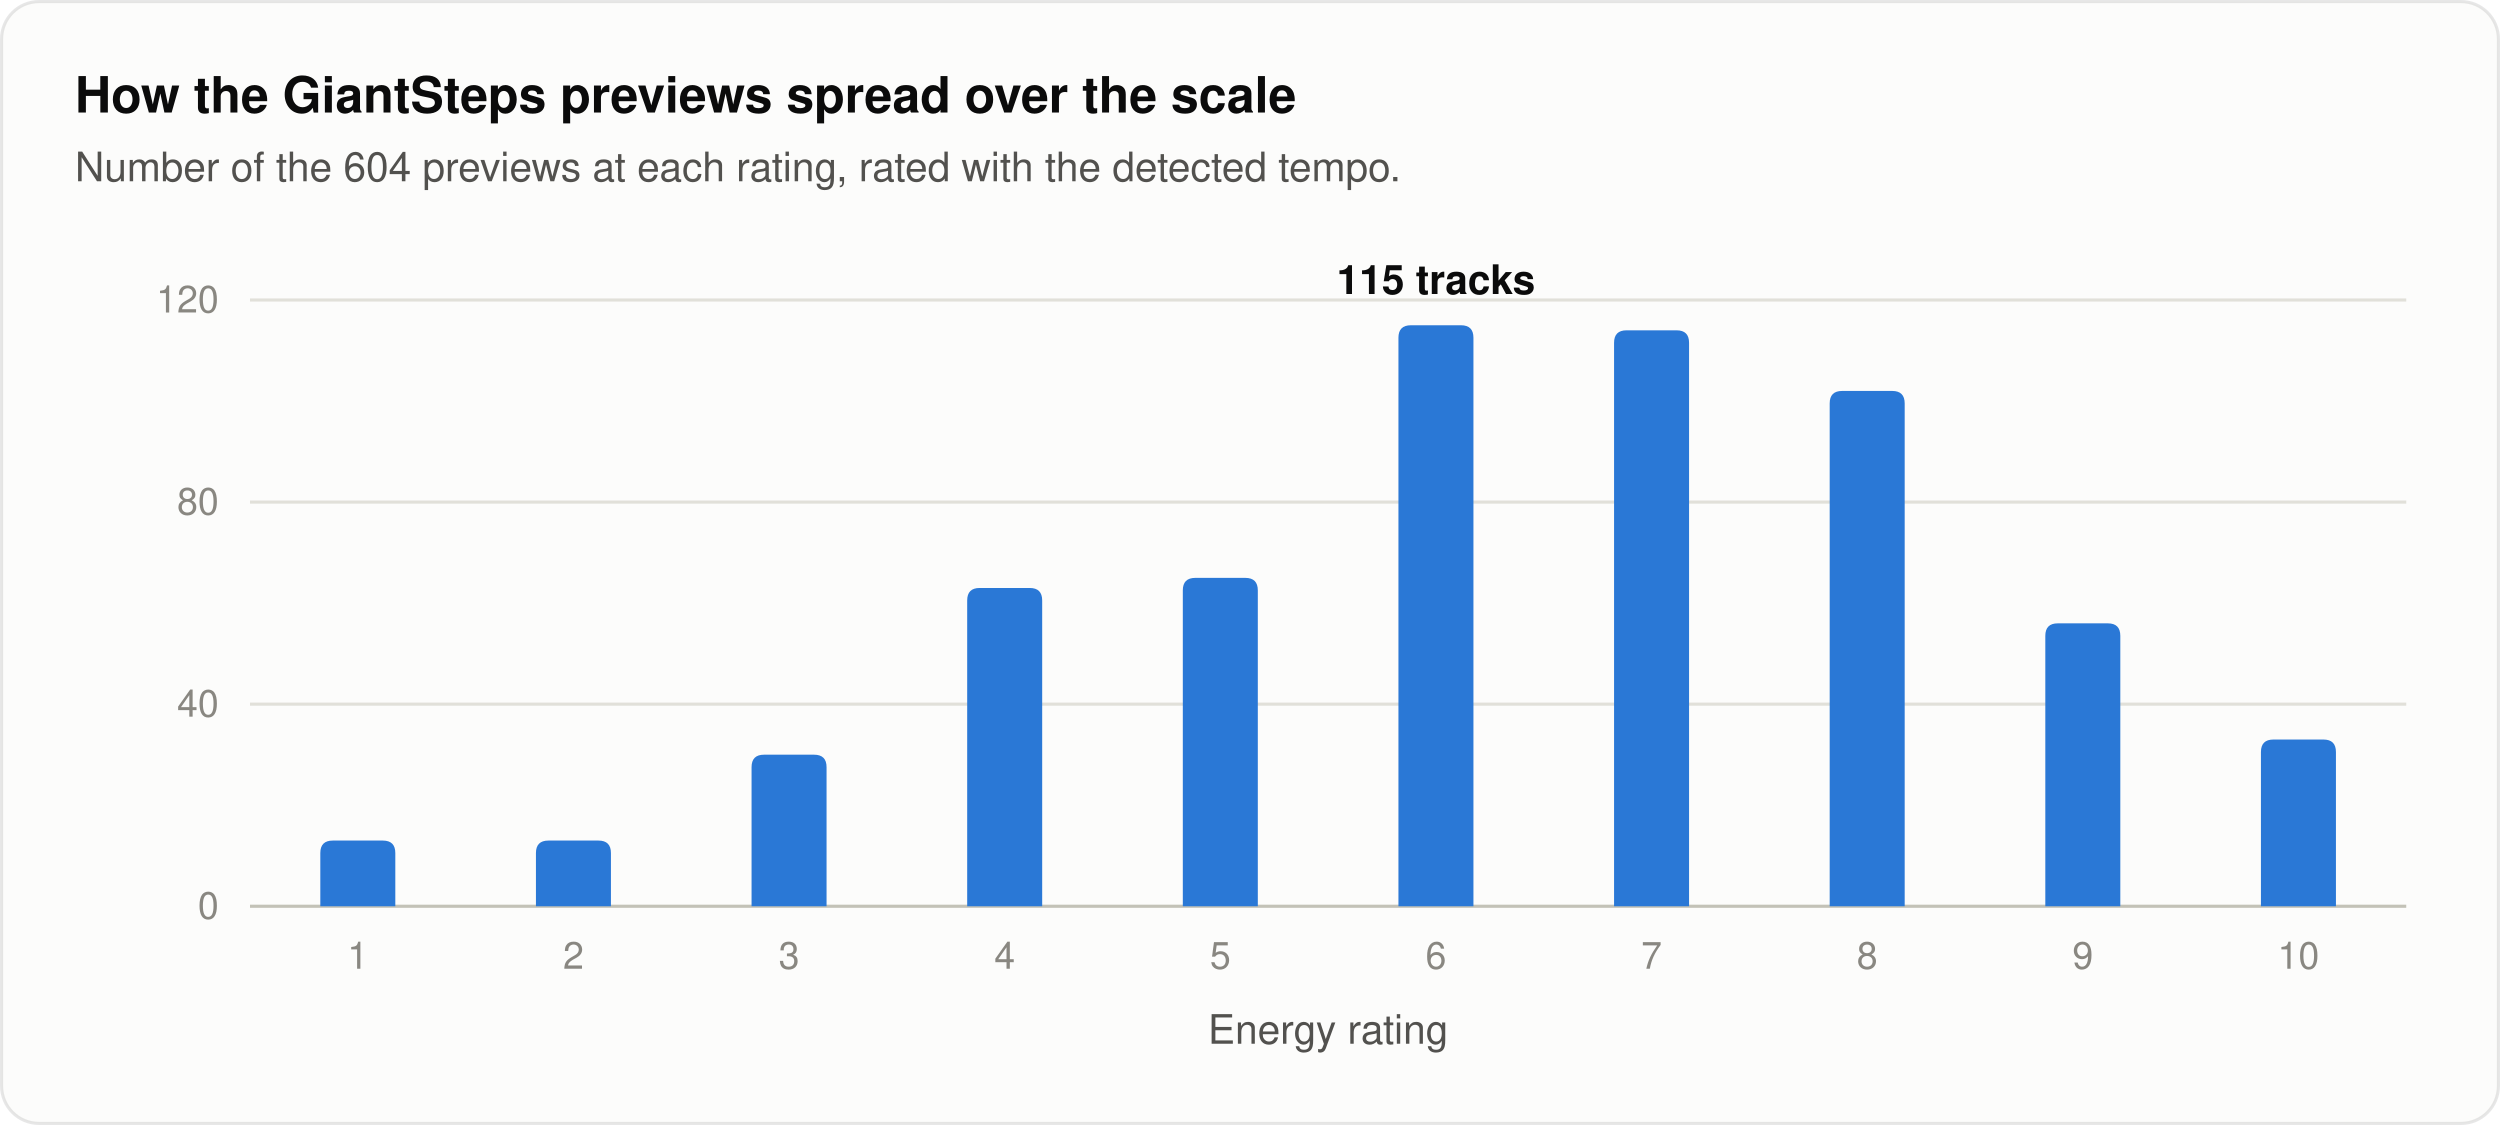
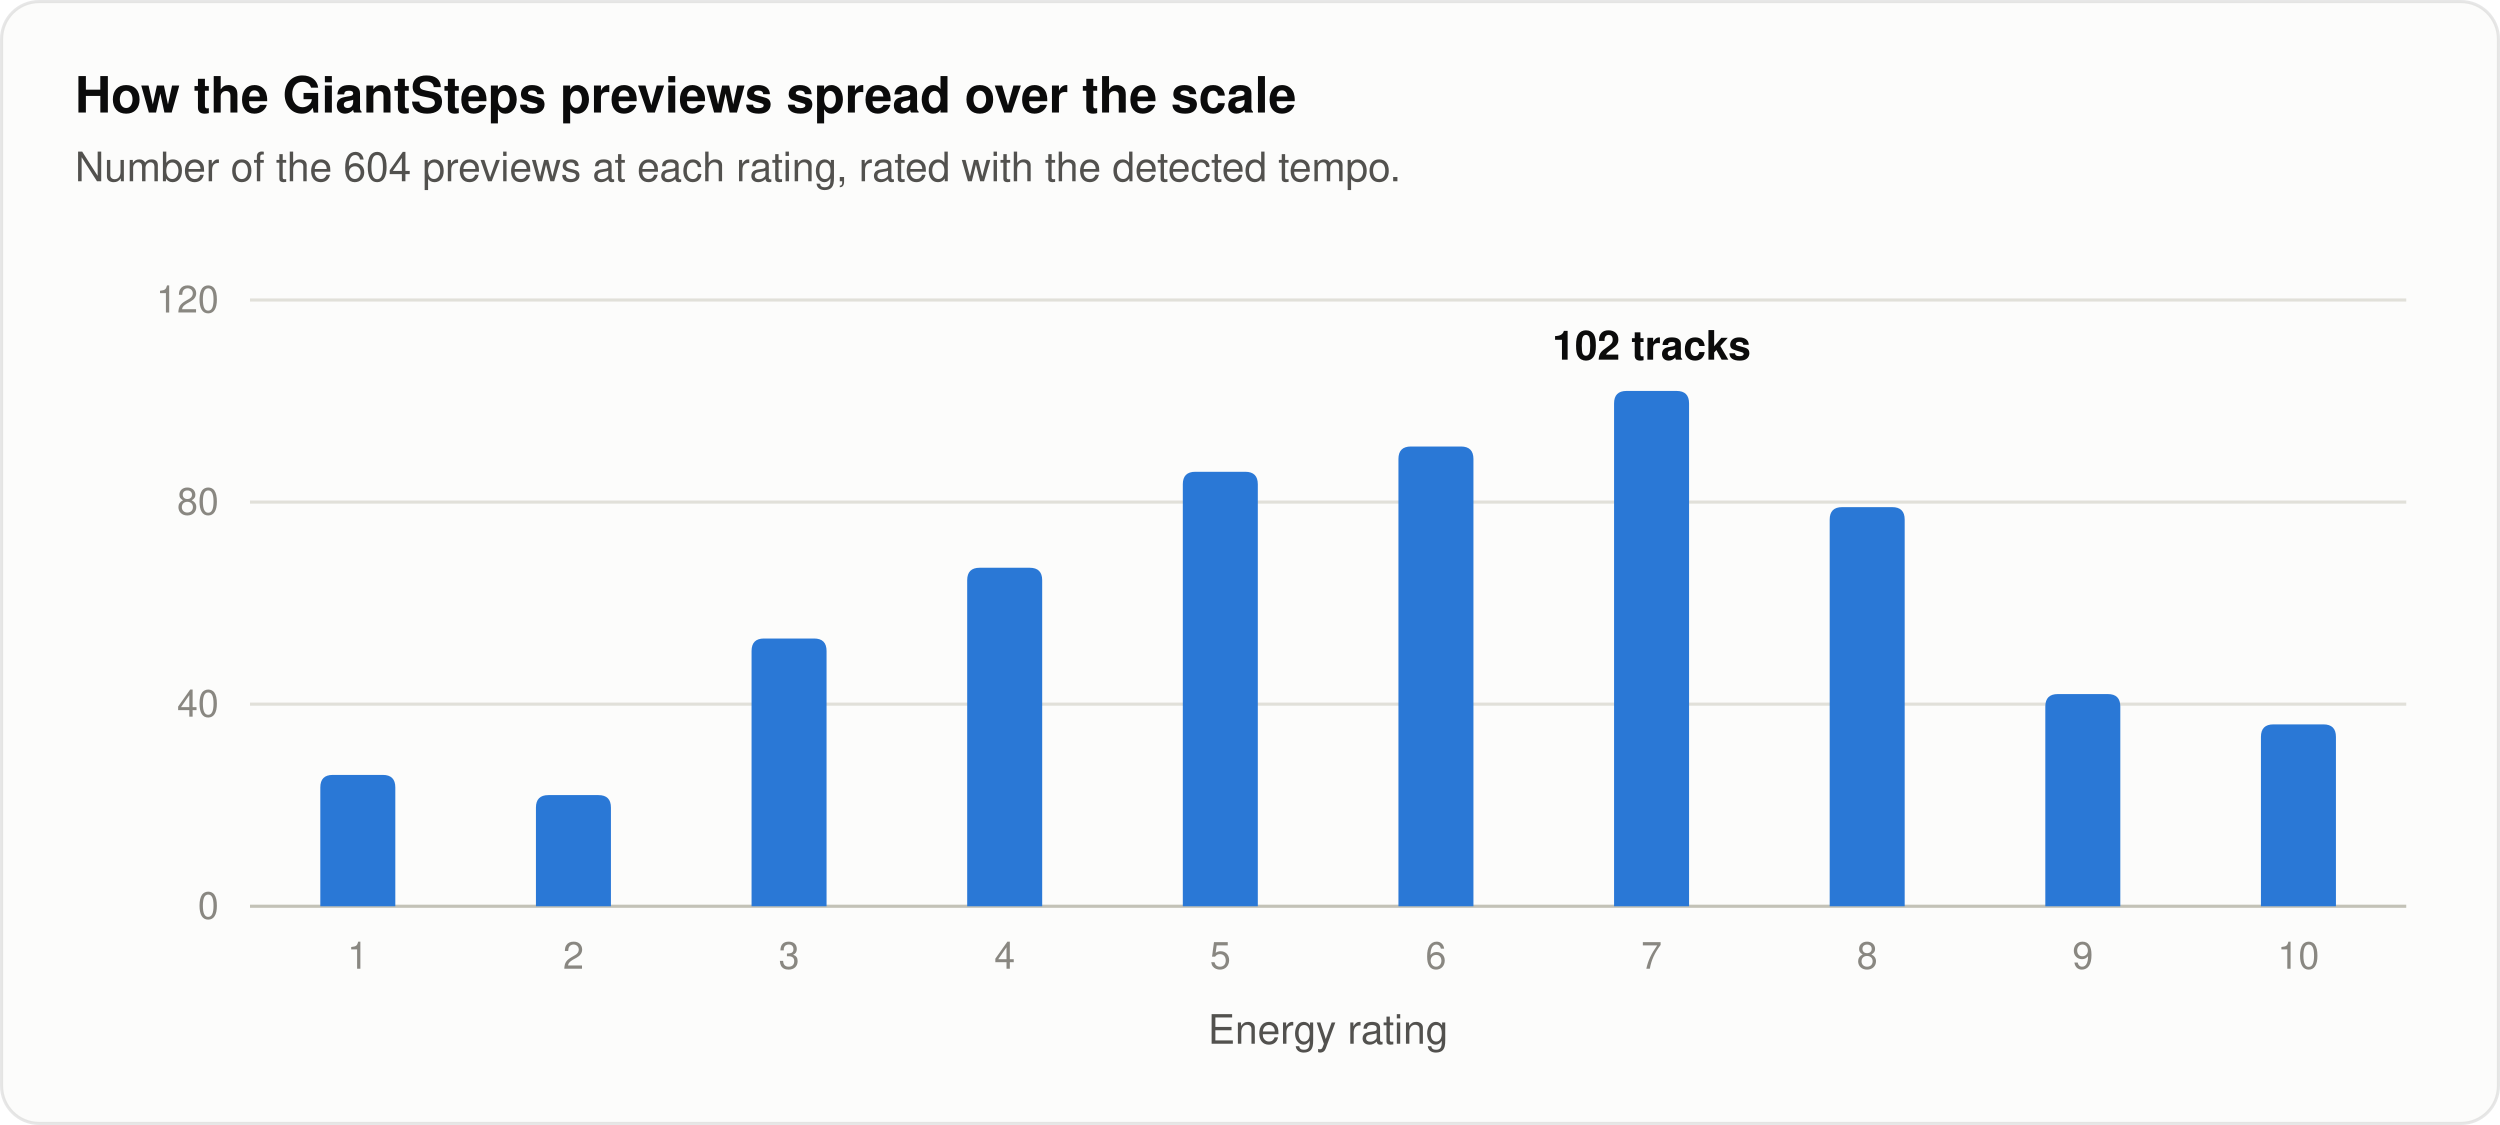
<svg xmlns="http://www.w3.org/2000/svg" width="800" height="360" viewBox="0 0 800 360" role="img" aria-labelledby="chart-title chart-desc" font-family="system-ui, -apple-system, &quot;Segoe UI&quot;, Helvetica, Arial, sans-serif">
  <style>
.surface { fill: #fcfcfb; stroke: rgba(11,11,11,0.10); }
.title { fill: #0b0b0b; font-size: 16px; font-weight: 600; }
.subtitle { fill: #52514e; font-size: 13px; }
.label { fill: #52514e; font-size: 13px; }
.value { fill: #0b0b0b; font-size: 13px; font-weight: 600; }
.tick { fill: #898781; font-size: 12px; font-variant-numeric: tabular-nums; }
.grid { stroke: #e1e0d9; stroke-width: 1; fill: none; }
.axis { stroke: #c3c2b7; stroke-width: 1; fill: none; }
.reference { stroke: #898781; stroke-width: 1.5; fill: none; }
.series-line { stroke: #2a78d6; stroke-width: 2; fill: none; stroke-linejoin: round; stroke-linecap: round; }
.series-fill { fill: #2a78d6; }
.series-wash { fill: #2a78d6; fill-opacity: 0.10; }
+ .muted-fill { fill: #898781; }
.ring { stroke: #fcfcfb; stroke-width: 2; }
@media (prefers-color-scheme: dark) {
  .surface { fill: #1a1a19; stroke: rgba(255,255,255,0.10); }
  .title, .value { fill: #f0efec; }
  .subtitle, .label { fill: #c3c2b7; }
  .grid { stroke: #2c2c2a; }
  .axis { stroke: #383835; }
  .series-line { stroke: #3987e5; }
  .series-fill, .series-wash { fill: #3987e5; }
+   .muted-fill { fill: #898781; }
  .ring { stroke: #1a1a19; }
}
</style>
  <rect x="0.5" y="0.5" width="799" height="359" rx="12" class="surface" />
  <text x="24" y="36" class="title" text-anchor="start">How the GiantSteps previews spread over the scale</text>
  <text x="24" y="58" class="subtitle" text-anchor="start">Number of the 604 previews at each rating, rated with the detected tempo.</text>
  <line x1="80" y1="290" x2="770" y2="290" class="axis" />
  <text x="70" y="294" class="tick" text-anchor="end">0</text>
  <line x1="80" y1="225.33" x2="770" y2="225.33" class="grid" />
  <text x="70" y="229.33" class="tick" text-anchor="end">40</text>
  <line x1="80" y1="160.67" x2="770" y2="160.67" class="grid" />
  <text x="70" y="164.67" class="tick" text-anchor="end">80</text>
  <line x1="80" y1="96" x2="770" y2="96" class="grid" />
  <text x="70" y="100" class="tick" text-anchor="end">120</text>
-   <path class="series-fill" d="M102.5,290 V272.98 Q102.5,268.98 106.5,268.98 H122.5 Q126.5,268.98 126.5,272.98 V290 Z" />
+   <path class="series-fill" d="M102.5,290 V251.97 Q102.5,247.97 106.5,247.97 H122.5 Q126.5,247.97 126.5,251.97 V290 Z" />
  <text x="114.5" y="310" class="tick" text-anchor="middle">1</text>
-   <path class="series-fill" d="M171.5,290 V272.98 Q171.5,268.98 175.5,268.98 H191.5 Q195.5,268.98 195.5,272.98 V290 Z" />
+   <path class="series-fill" d="M171.5,290 V258.43 Q171.5,254.43 175.5,254.43 H191.5 Q195.5,254.43 195.5,258.43 V290 Z" />
  <text x="183.5" y="310" class="tick" text-anchor="middle">2</text>
-   <path class="series-fill" d="M240.5,290 V245.5 Q240.5,241.5 244.5,241.5 H260.5 Q264.5,241.5 264.5,245.5 V290 Z" />
+   <path class="series-fill" d="M240.5,290 V208.32 Q240.5,204.32 244.5,204.32 H260.5 Q264.5,204.32 264.5,208.32 V290 Z" />
  <text x="252.5" y="310" class="tick" text-anchor="middle">3</text>
-   <path class="series-fill" d="M309.5,290 V192.15 Q309.5,188.15 313.5,188.15 H329.5 Q333.5,188.15 333.5,192.15 V290 Z" />
+   <path class="series-fill" d="M309.5,290 V185.68 Q309.5,181.68 313.5,181.68 H329.5 Q333.5,181.68 333.5,185.68 V290 Z" />
  <text x="321.5" y="310" class="tick" text-anchor="middle">4</text>
-   <path class="series-fill" d="M378.5,290 V188.92 Q378.5,184.92 382.5,184.92 H398.5 Q402.5,184.92 402.5,188.92 V290 Z" />
+   <path class="series-fill" d="M378.5,290 V154.97 Q378.5,150.97 382.5,150.97 H398.5 Q402.5,150.97 402.5,154.97 V290 Z" />
  <text x="390.5" y="310" class="tick" text-anchor="middle">5</text>
-   <path class="series-fill" d="M447.5,290 V108.08 Q447.5,104.08 451.5,104.08 H467.5 Q471.5,104.08 471.5,108.08 V290 Z" />
+   <path class="series-fill" d="M447.5,290 V146.88 Q447.5,142.88 451.5,142.88 H467.5 Q471.5,142.88 471.5,146.88 V290 Z" />
  <text x="459.5" y="310" class="tick" text-anchor="middle">6</text>
-   <text x="459.5" y="94.08" class="value" text-anchor="middle">115 tracks</text>
-   <path class="series-fill" d="M516.5,290 V109.7 Q516.5,105.7 520.5,105.7 H536.5 Q540.5,105.7 540.5,109.7 V290 Z" />
+   <path class="series-fill" d="M516.5,290 V129.1 Q516.5,125.1 520.5,125.1 H536.5 Q540.5,125.1 540.5,129.1 V290 Z" />
  <text x="528.5" y="310" class="tick" text-anchor="middle">7</text>
-   <path class="series-fill" d="M585.5,290 V129.1 Q585.5,125.1 589.5,125.1 H605.5 Q609.5,125.1 609.5,129.1 V290 Z" />
+   <text x="528.5" y="115.1" class="value" text-anchor="middle">102 tracks</text>
+   <path class="series-fill" d="M585.5,290 V166.28 Q585.5,162.28 589.5,162.28 H605.5 Q609.5,162.28 609.5,166.28 V290 Z" />
  <text x="597.5" y="310" class="tick" text-anchor="middle">8</text>
-   <path class="series-fill" d="M654.5,290 V203.47 Q654.5,199.47 658.5,199.47 H674.5 Q678.5,199.47 678.5,203.47 V290 Z" />
+   <path class="series-fill" d="M654.5,290 V226.1 Q654.5,222.1 658.5,222.1 H674.5 Q678.5,222.1 678.5,226.1 V290 Z" />
  <text x="666.5" y="310" class="tick" text-anchor="middle">9</text>
-   <path class="series-fill" d="M723.5,290 V240.65 Q723.5,236.65 727.5,236.65 H743.5 Q747.5,236.65 747.5,240.65 V290 Z" />
+   <path class="series-fill" d="M723.5,290 V235.8 Q723.5,231.8 727.5,231.8 H743.5 Q747.5,231.8 747.5,235.8 V290 Z" />
  <text x="735.5" y="310" class="tick" text-anchor="middle">10</text>
  <text x="425" y="334" class="label" text-anchor="middle">Energy rating</text>
</svg>
